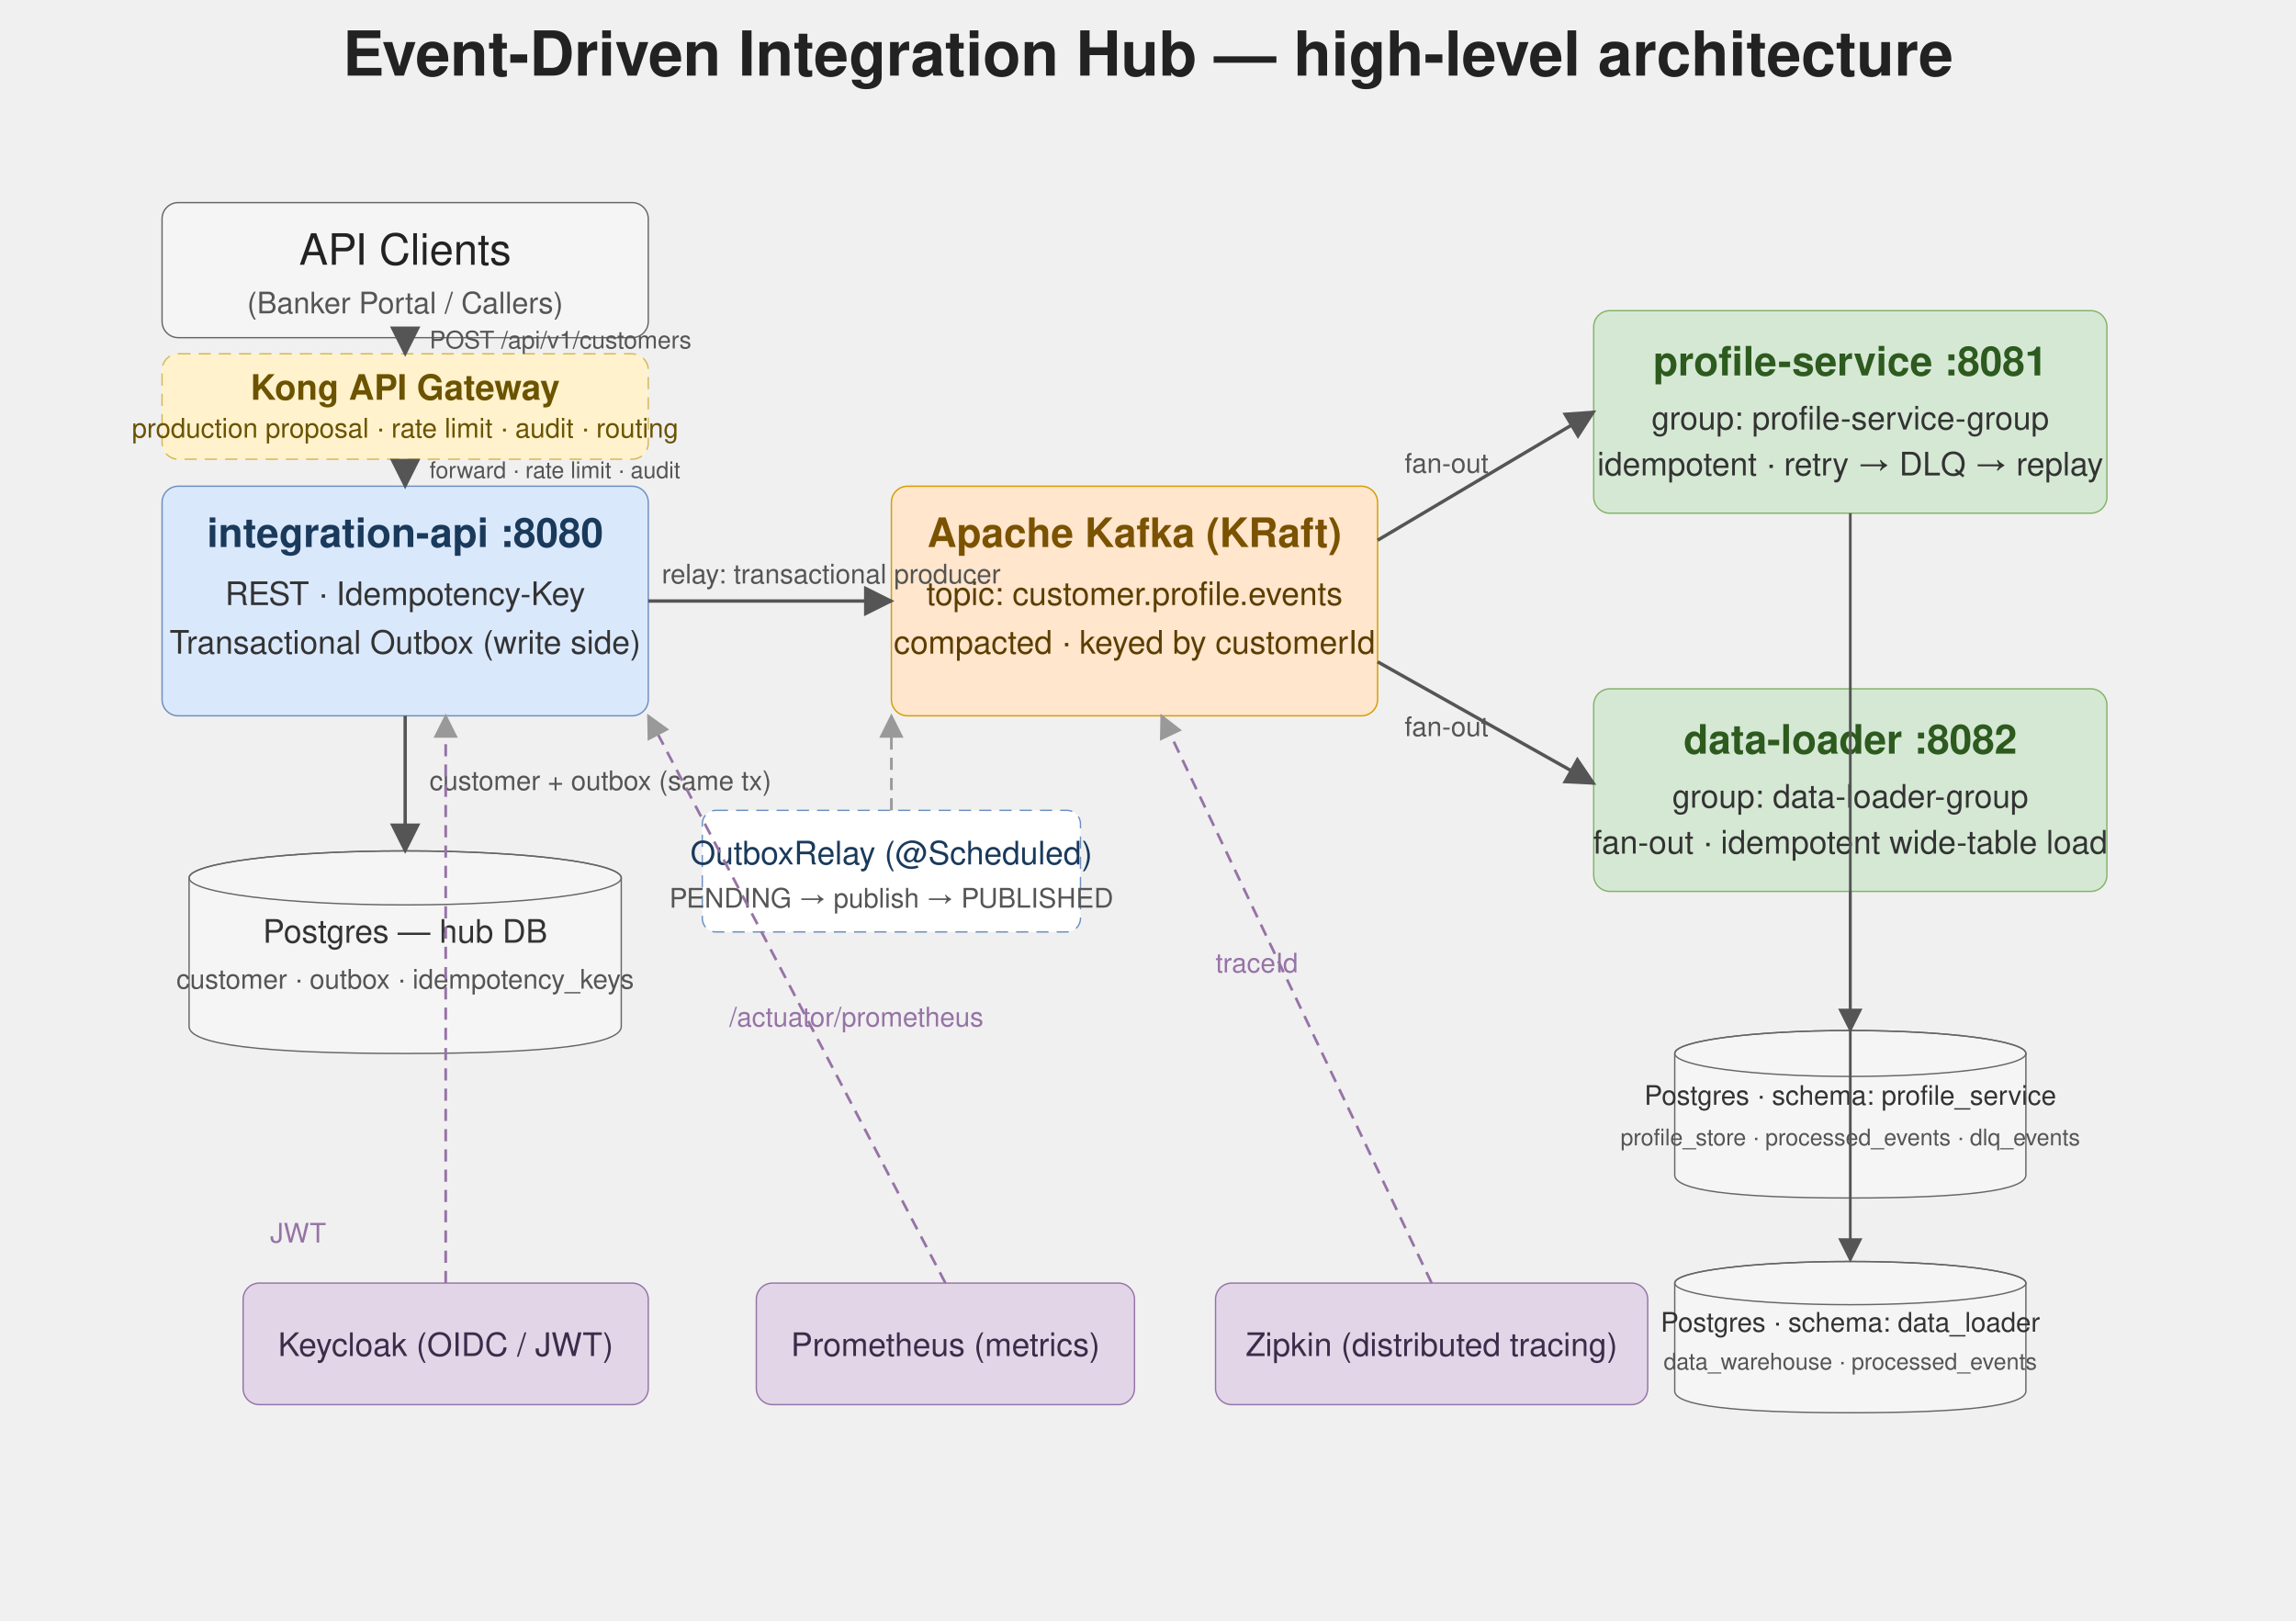
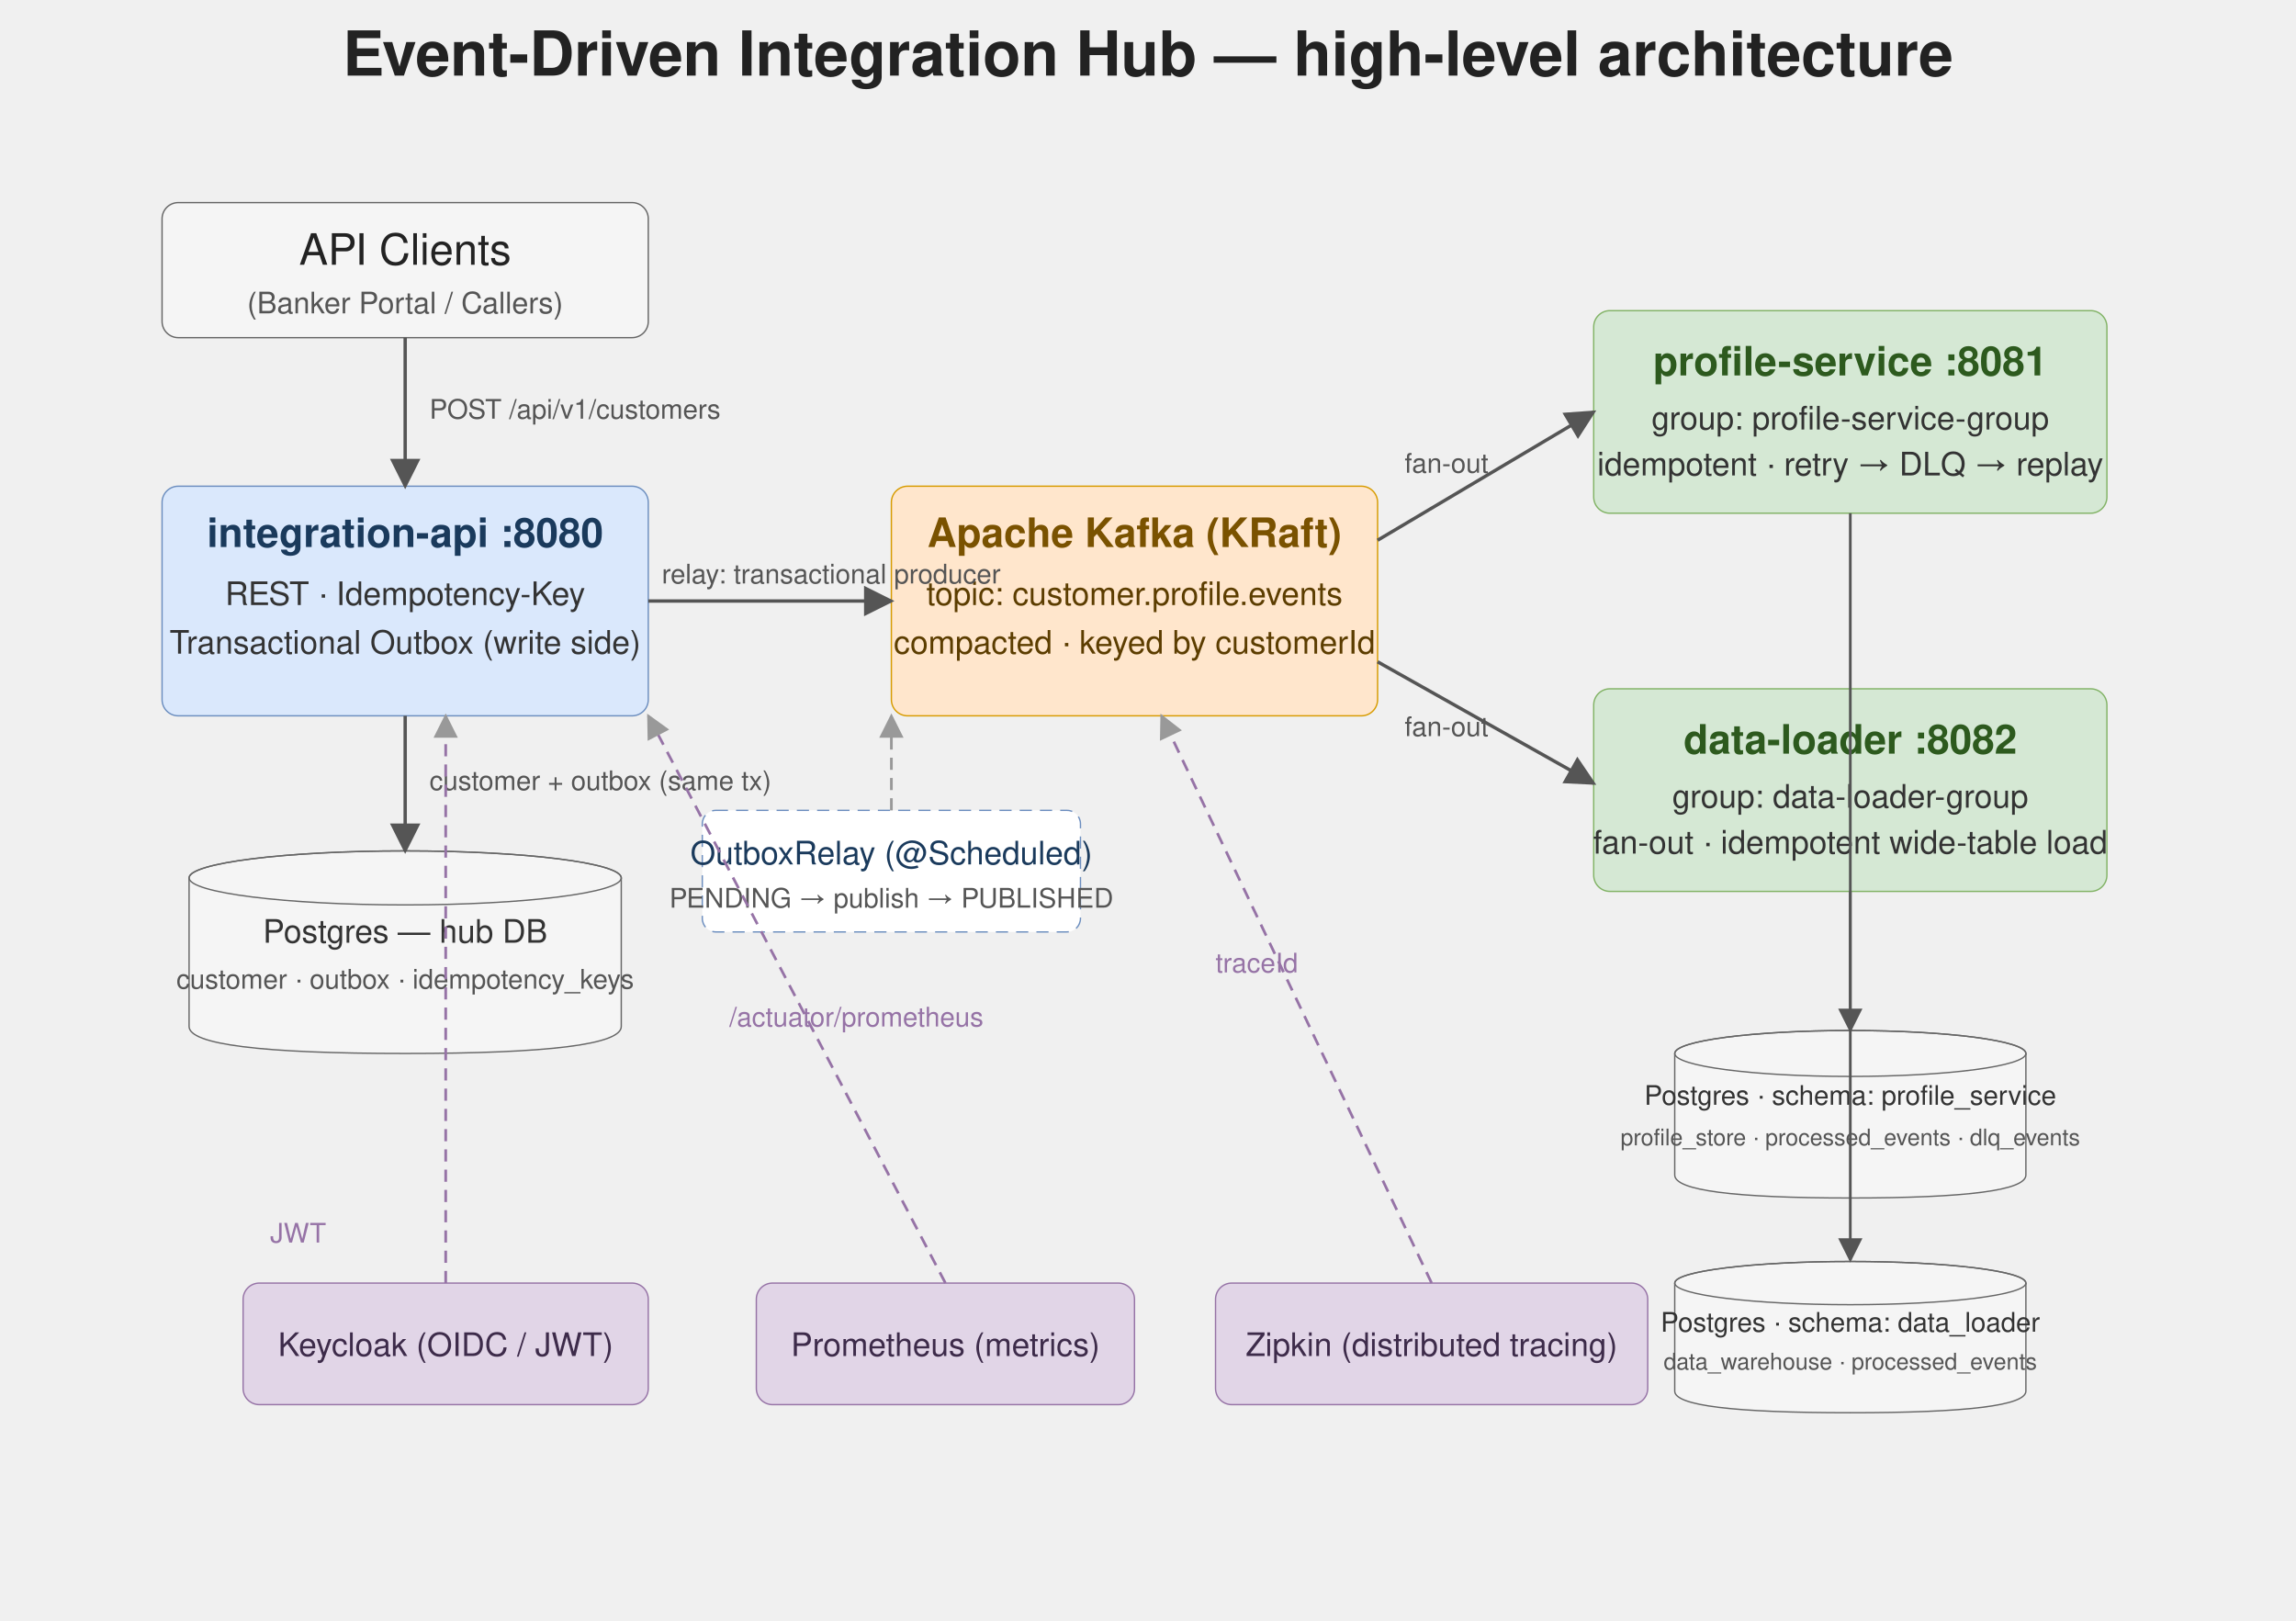
<svg xmlns="http://www.w3.org/2000/svg" viewBox="0 0 1700 1200" font-family="Segoe UI, Helvetica, Arial, sans-serif">
  <defs>
    <marker id="arrow" viewBox="0 0 10 10" refX="9" refY="5" markerWidth="9" markerHeight="9" orient="auto-start-reverse">
      <path d="M0,0 L10,5 L0,10 z" fill="#555" />
    </marker>
    <marker id="arrowDash" viewBox="0 0 10 10" refX="9" refY="5" markerWidth="9" markerHeight="9" orient="auto-start-reverse">
      <path d="M0,0 L10,5 L0,10 z" fill="#999" />
    </marker>
  </defs>
  <text x="850" y="56" text-anchor="middle" font-size="46" font-weight="bold" fill="#222">Event-Driven Integration Hub — high-level architecture</text>
  <rect x="120" y="150" width="360" height="100" rx="12" fill="#f5f5f5" stroke="#666" />
  <text x="300" y="196" text-anchor="middle" font-size="32" fill="#222">API Clients</text>
  <text x="300" y="232" text-anchor="middle" font-size="22" fill="#555">(Banker Portal / Callers)</text>
-   <rect x="120" y="262" width="360" height="78" rx="12" fill="#fff2cc" stroke="#d6b656" stroke-dasharray="9,6" />
-   <text x="300" y="296" text-anchor="middle" font-size="26" font-weight="bold" fill="#6b5300">Kong API Gateway</text>
-   <text x="300" y="324" text-anchor="middle" font-size="20" fill="#6b5300">production proposal · rate limit · audit · routing</text>
  <rect x="120" y="360" width="360" height="170" rx="12" fill="#dae8fc" stroke="#6c8ebf" />
  <text x="300" y="405" text-anchor="middle" font-size="30" font-weight="bold" fill="#1a3a5c">integration-api :8080</text>
  <text x="300" y="448" text-anchor="middle" font-size="24" fill="#333">REST · Idempotency-Key</text>
  <text x="300" y="484" text-anchor="middle" font-size="24" fill="#333">Transactional Outbox (write side)</text>
  <g>
    <ellipse cx="300" cy="650" rx="160" ry="20" fill="#f5f5f5" stroke="#666" />
    <path d="M140,650 L140,760 Q140,780 300,780 Q460,780 460,760 L460,650" fill="#f5f5f5" stroke="#666" />
    <ellipse cx="300" cy="650" rx="160" ry="20" fill="none" stroke="#666" />
    <text x="300" y="698" text-anchor="middle" font-size="24" fill="#333">Postgres — hub DB</text>
    <text x="300" y="732" text-anchor="middle" font-size="20" fill="#555">customer · outbox · idempotency_keys</text>
  </g>
  <rect x="660" y="360" width="360" height="170" rx="12" fill="#ffe6cc" stroke="#d79b00" />
  <text x="840" y="405" text-anchor="middle" font-size="30" font-weight="bold" fill="#7a5200">Apache Kafka (KRaft)</text>
  <text x="840" y="448" text-anchor="middle" font-size="24" fill="#5c3d00">topic: customer.profile.events</text>
  <text x="840" y="484" text-anchor="middle" font-size="24" fill="#5c3d00">compacted · keyed by customerId</text>
  <rect x="520" y="600" width="280" height="90" rx="10" fill="#ffffff" stroke="#6c8ebf" stroke-dasharray="9,6" />
  <text x="660" y="640" text-anchor="middle" font-size="24" fill="#1a3a5c">OutboxRelay (@Scheduled)</text>
  <text x="660" y="672" text-anchor="middle" font-size="20" fill="#555">PENDING → publish → PUBLISHED</text>
  <rect x="1180" y="230" width="380" height="150" rx="12" fill="#d5e8d4" stroke="#82b366" />
  <text x="1370" y="278" text-anchor="middle" font-size="30" font-weight="bold" fill="#2d5a1e">profile-service :8081</text>
  <text x="1370" y="318" text-anchor="middle" font-size="24" fill="#333">group: profile-service-group</text>
  <text x="1370" y="352" text-anchor="middle" font-size="24" fill="#333">idempotent · retry → DLQ → replay</text>
  <rect x="1180" y="510" width="380" height="150" rx="12" fill="#d5e8d4" stroke="#82b366" />
  <text x="1370" y="558" text-anchor="middle" font-size="30" font-weight="bold" fill="#2d5a1e">data-loader :8082</text>
  <text x="1370" y="598" text-anchor="middle" font-size="24" fill="#333">group: data-loader-group</text>
  <text x="1370" y="632" text-anchor="middle" font-size="24" fill="#333">fan-out · idempotent wide-table load</text>
  <g>
    <ellipse cx="1370" cy="780" rx="130" ry="17" fill="#f5f5f5" stroke="#666" />
    <path d="M1240,780 L1240,870 Q1240,887 1370,887 Q1500,887 1500,870 L1500,780" fill="#f5f5f5" stroke="#666" />
    <ellipse cx="1370" cy="780" rx="130" ry="17" fill="none" stroke="#666" />
    <text x="1370" y="818" text-anchor="middle" font-size="20" fill="#333">Postgres · schema: profile_service</text>
    <text x="1370" y="848" text-anchor="middle" font-size="17" fill="#555">profile_store · processed_events · dlq_events</text>
  </g>
  <g>
    <ellipse cx="1370" cy="950" rx="130" ry="16" fill="#f5f5f5" stroke="#666" />
    <path d="M1240,950 L1240,1030 Q1240,1046 1370,1046 Q1500,1046 1500,1030 L1500,950" fill="#f5f5f5" stroke="#666" />
    <ellipse cx="1370" cy="950" rx="130" ry="16" fill="none" stroke="#666" />
    <text x="1370" y="986" text-anchor="middle" font-size="20" fill="#333">Postgres · schema: data_loader</text>
    <text x="1370" y="1014" text-anchor="middle" font-size="17" fill="#555">data_warehouse · processed_events</text>
  </g>
  <rect x="180" y="950" width="300" height="90" rx="12" fill="#e1d5e7" stroke="#9673a6" />
  <text x="330" y="1004" text-anchor="middle" font-size="24" fill="#3d2b4a">Keycloak (OIDC / JWT)</text>
  <rect x="560" y="950" width="280" height="90" rx="12" fill="#e1d5e7" stroke="#9673a6" />
  <text x="700" y="1004" text-anchor="middle" font-size="24" fill="#3d2b4a">Prometheus (metrics)</text>
  <rect x="900" y="950" width="320" height="90" rx="12" fill="#e1d5e7" stroke="#9673a6" />
  <text x="1060" y="1004" text-anchor="middle" font-size="24" fill="#3d2b4a">Zipkin (distributed tracing)</text>
-   <line x1="300" y1="250" x2="300" y2="262" stroke="#555" stroke-width="2.5" marker-end="url(#arrow)" />
-   <text x="318" y="258" font-size="18" fill="#555">POST /api/v1/customers</text>
-   <line x1="300" y1="340" x2="300" y2="360" stroke="#555" stroke-width="2.5" marker-end="url(#arrow)" />
-   <text x="318" y="354" font-size="17" fill="#555">forward · rate limit · audit</text>
+   <line x1="300" y1="250" x2="300" y2="360" stroke="#555" stroke-width="2.5" marker-end="url(#arrow)" />
+   <text x="318" y="310" font-size="20" fill="#555">POST /api/v1/customers</text>
  <line x1="300" y1="530" x2="300" y2="630" stroke="#555" stroke-width="2.5" marker-end="url(#arrow)" />
  <text x="318" y="585" font-size="20" fill="#555">customer + outbox (same tx)</text>
  <path d="M480,445 L660,445" stroke="#555" stroke-width="2.5" fill="none" marker-end="url(#arrow)" />
  <text x="490" y="432" font-size="20" fill="#555">relay: transactional producer</text>
  <path d="M660,600 L660,530" stroke="#999" stroke-width="2" stroke-dasharray="9,6" fill="none" marker-end="url(#arrowDash)" />
  <path d="M1020,400 L1180,305" stroke="#555" stroke-width="2.5" fill="none" marker-end="url(#arrow)" />
  <text x="1040" y="350" font-size="20" fill="#555">fan-out</text>
  <path d="M1020,490 L1180,580" stroke="#555" stroke-width="2.5" fill="none" marker-end="url(#arrow)" />
  <text x="1040" y="545" font-size="20" fill="#555">fan-out</text>
  <path d="M1370,380 L1370,763" stroke="#555" stroke-width="2" fill="none" marker-end="url(#arrow)" />
  <path d="M1370,660 L1370,933" stroke="#555" stroke-width="2" fill="none" marker-end="url(#arrow)" />
  <path d="M330,950 L330,530" stroke="#9673a6" stroke-width="2" stroke-dasharray="9,6" fill="none" marker-end="url(#arrowDash)" />
  <text x="200" y="920" font-size="20" fill="#9673a6">JWT</text>
  <path d="M700,950 L480,530" stroke="#9673a6" stroke-width="2" stroke-dasharray="9,6" fill="none" marker-end="url(#arrowDash)" />
  <text x="540" y="760" font-size="20" fill="#9673a6">/actuator/prometheus</text>
  <path d="M1060,950 L860,530" stroke="#9673a6" stroke-width="2" stroke-dasharray="9,6" fill="none" marker-end="url(#arrowDash)" />
  <text x="900" y="720" font-size="20" fill="#9673a6">traceId</text>
</svg>
